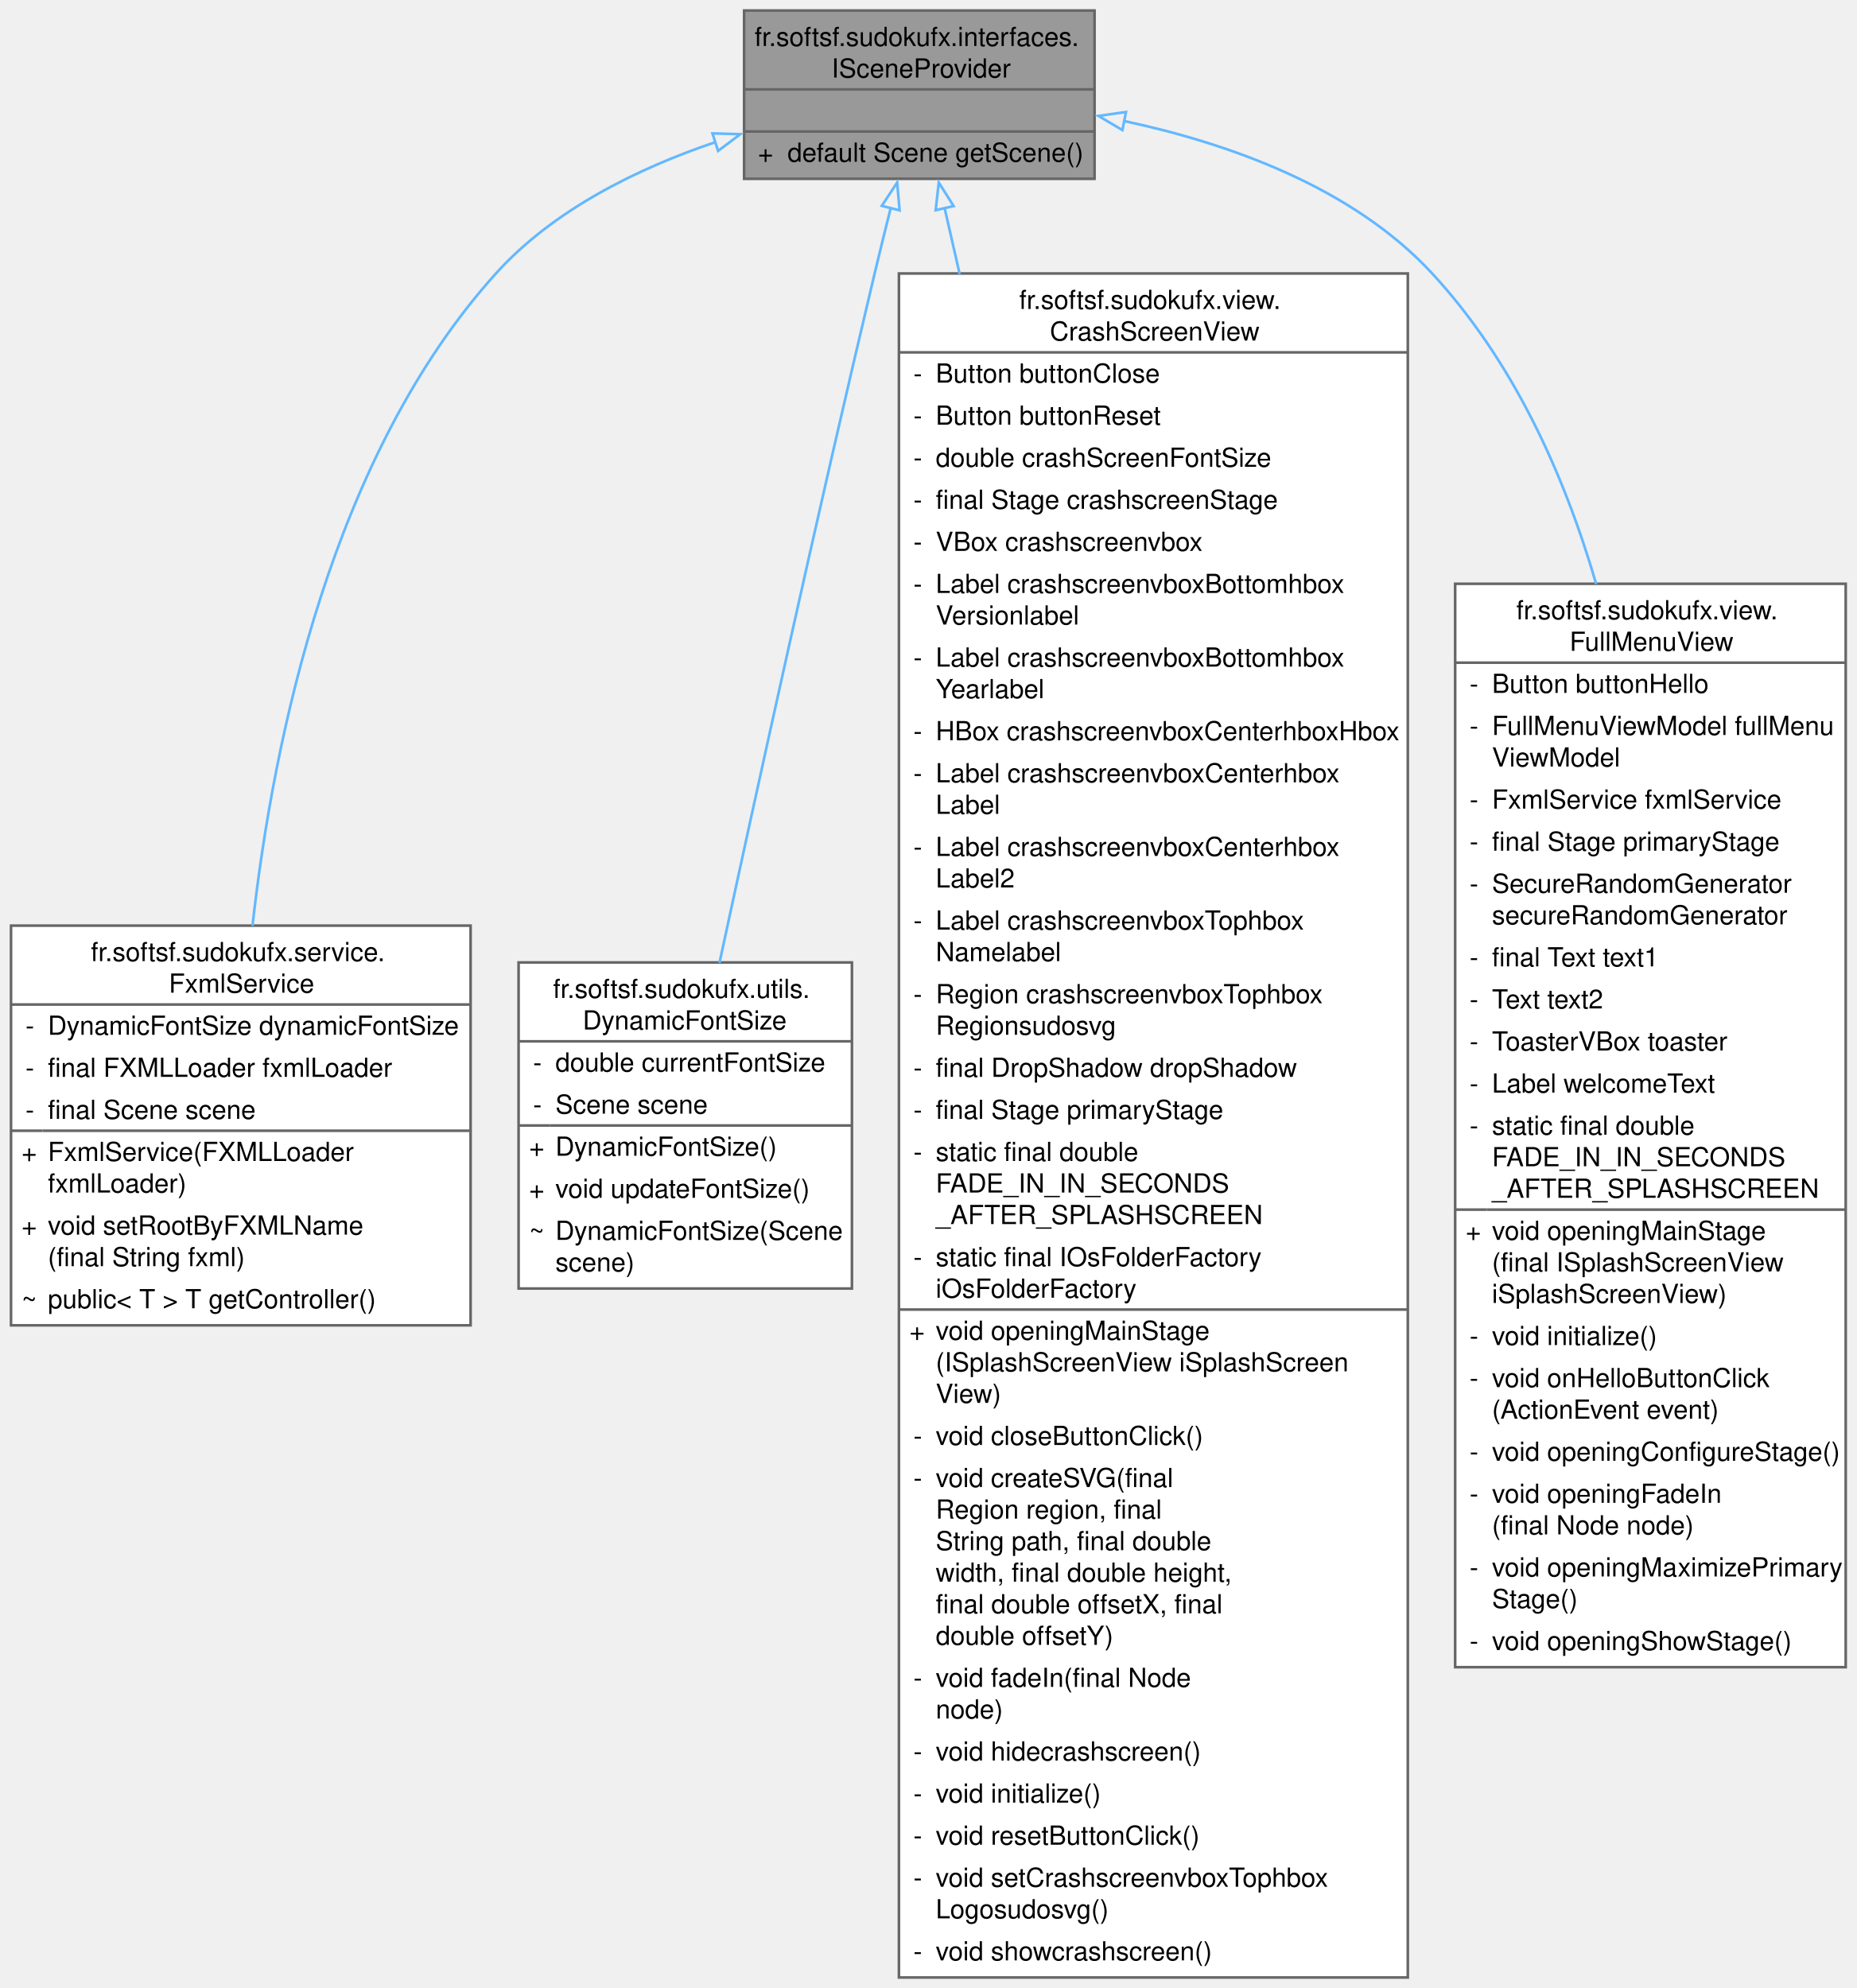
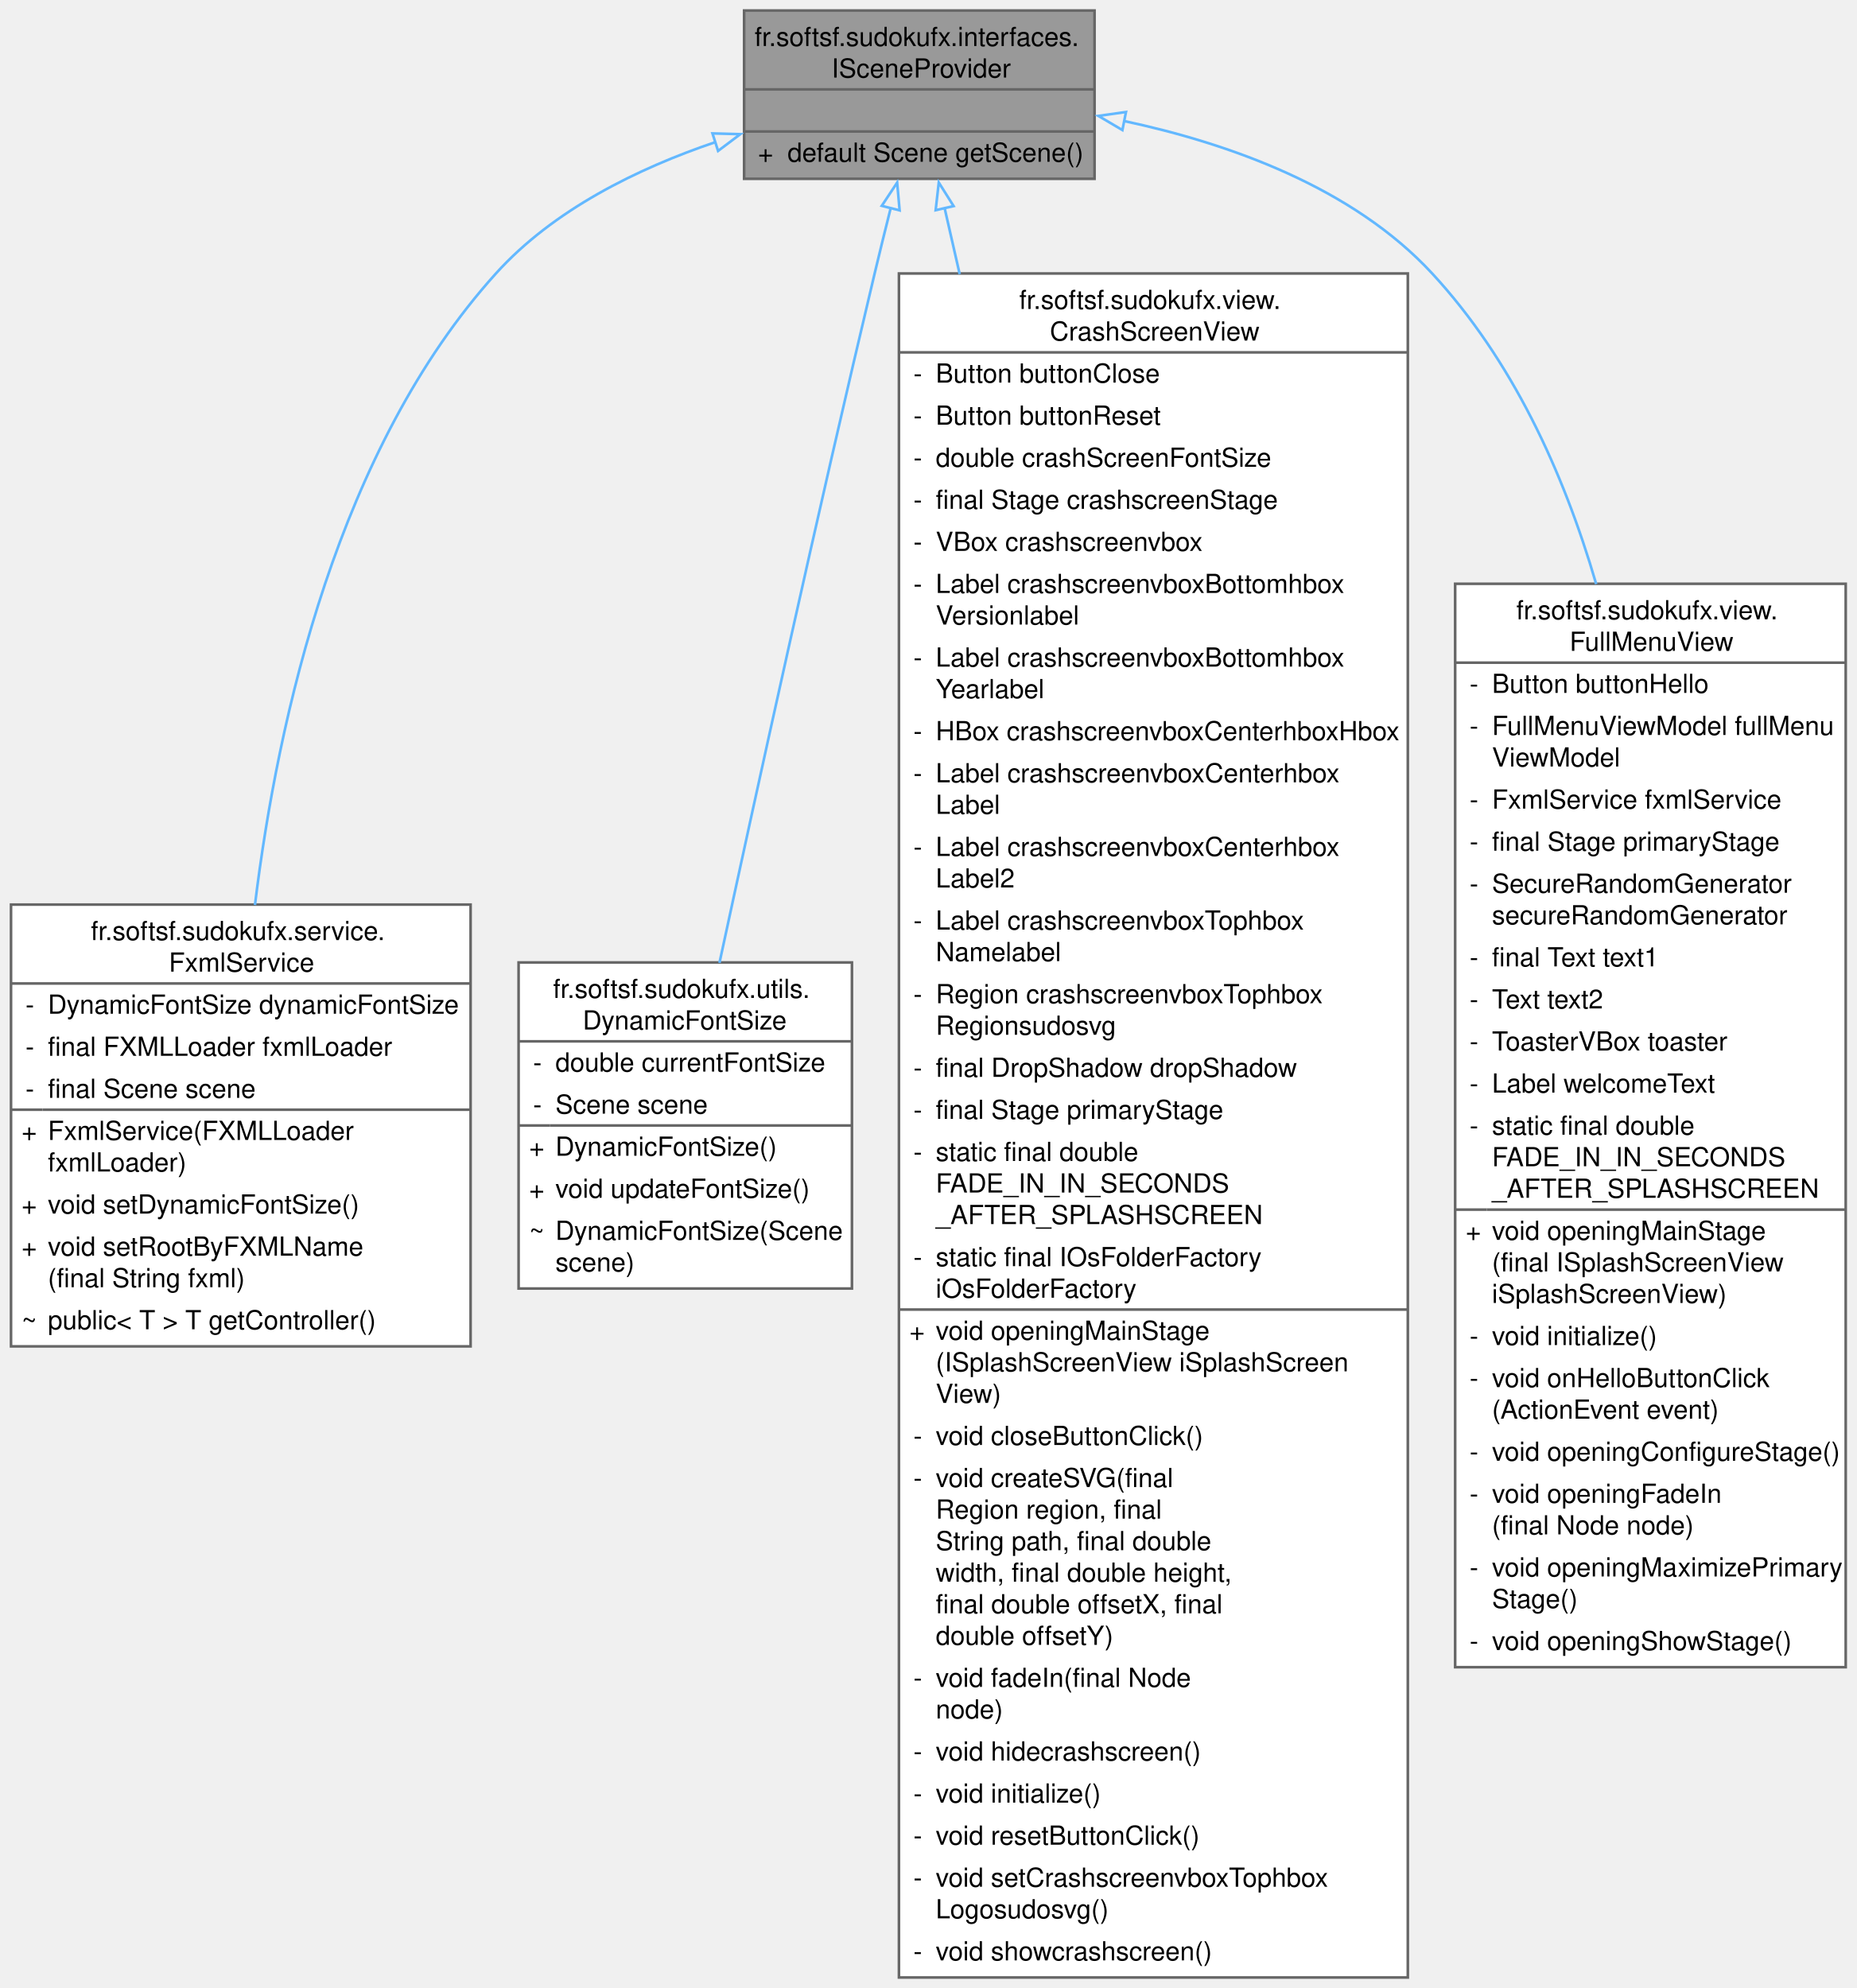
<svg xmlns="http://www.w3.org/2000/svg" xmlns:xlink="http://www.w3.org/1999/xlink" width="706pt" height="756pt" viewBox="0.00 0.00 705.62 756.00">
  <g id="graph0" class="graph" transform="scale(1 1) rotate(0) translate(4 752)">
    <g id="Node000001" class="node">
      <g id="a_Node000001">
        <a xlink:title="Interface ISceneProvider.">
          <polygon fill="#999999" stroke="none" points="412,-748 278.75,-748 278.75,-684 412,-684 412,-748" />
          <text text-anchor="start" x="282.75" y="-734.5" font-family="Helvetica,sans-Serif" font-size="10.00">fr.softsf.sudokufx.interfaces.</text>
          <text text-anchor="start" x="312" y="-722.5" font-family="Helvetica,sans-Serif" font-size="10.00">ISceneProvider</text>
          <text text-anchor="start" x="343.88" y="-706.5" font-family="Helvetica,sans-Serif" font-size="10.00"> </text>
          <text text-anchor="start" x="284" y="-690.5" font-family="Helvetica,sans-Serif" font-size="10.00">+</text>
          <text text-anchor="start" x="295.25" y="-690.5" font-family="Helvetica,sans-Serif" font-size="10.00">default Scene getScene()</text>
          <polygon fill="#666666" stroke="#666666" points="278.75,-718 278.75,-718 412,-718 412,-718 278.75,-718" />
          <polygon fill="#666666" stroke="#666666" points="278.75,-702 278.75,-702 412,-702 412,-702 278.75,-702" />
          <polygon fill="none" stroke="#666666" points="278.75,-684 278.75,-748 412,-748 412,-684 278.75,-684" />
        </a>
      </g>
    </g>
    <g id="Node000002" class="node">
      <g id="a_Node000002">
        <a xlink:href="classfr_1_1softsf_1_1sudokufx_1_1service_1_1_fxml_service.html" target="_top" xlink:title="FxmlService is a Spring service that manages the loading of FXML files and updating the root of the J...">
-           <polygon fill="white" stroke="none" points="174.75,-400 0,-400 0,-248 174.75,-248 174.75,-400" />
-           <text text-anchor="start" x="30.38" y="-386.5" font-family="Helvetica,sans-Serif" font-size="10.00">fr.softsf.sudokufx.service.</text>
-           <text text-anchor="start" x="60" y="-374.5" font-family="Helvetica,sans-Serif" font-size="10.00">FxmlService</text>
-           <text text-anchor="start" x="5.5" y="-358.5" font-family="Helvetica,sans-Serif" font-size="10.00">-</text>
-           <text text-anchor="start" x="14" y="-358.5" font-family="Helvetica,sans-Serif" font-size="10.00">DynamicFontSize dynamicFontSize</text>
-           <text text-anchor="start" x="5.5" y="-342.5" font-family="Helvetica,sans-Serif" font-size="10.00">-</text>
-           <text text-anchor="start" x="14" y="-342.5" font-family="Helvetica,sans-Serif" font-size="10.00">final FXMLLoader fxmlLoader</text>
-           <text text-anchor="start" x="5.5" y="-326.5" font-family="Helvetica,sans-Serif" font-size="10.00">-</text>
-           <text text-anchor="start" x="14" y="-326.5" font-family="Helvetica,sans-Serif" font-size="10.00">final Scene scene</text>
-           <text text-anchor="start" x="4" y="-310.5" font-family="Helvetica,sans-Serif" font-size="10.00">+</text>
-           <text text-anchor="start" x="14" y="-310.5" font-family="Helvetica,sans-Serif" font-size="10.00">FxmlService(FXMLLoader</text>
-           <text text-anchor="start" x="14" y="-298.5" font-family="Helvetica,sans-Serif" font-size="10.00"> fxmlLoader)</text>
-           <text text-anchor="start" x="4" y="-282.5" font-family="Helvetica,sans-Serif" font-size="10.00">+</text>
-           <text text-anchor="start" x="14" y="-282.5" font-family="Helvetica,sans-Serif" font-size="10.00">void setRootByFXMLName</text>
-           <text text-anchor="start" x="14" y="-270.5" font-family="Helvetica,sans-Serif" font-size="10.00">(final String fxml)</text>
-           <text text-anchor="start" x="4" y="-254.5" font-family="Helvetica,sans-Serif" font-size="10.00">~</text>
-           <text text-anchor="start" x="14" y="-254.5" font-family="Helvetica,sans-Serif" font-size="10.00">public&lt; T &gt; T getController()</text>
-           <polygon fill="#666666" stroke="#666666" points="0,-370 0,-370 174.75,-370 174.75,-370 0,-370" />
-           <polygon fill="#666666" stroke="#666666" points="0,-322 0,-322 12,-322 12,-322 0,-322" />
-           <polygon fill="#666666" stroke="#666666" points="12,-322 12,-322 174.75,-322 174.75,-322 12,-322" />
-           <polygon fill="none" stroke="#666666" points="0,-248 0,-400 174.75,-400 174.75,-248 0,-248" />
+           <polygon fill="white" stroke="none" points="174.75,-408 0,-408 0,-240 174.75,-240 174.75,-408" />
+           <text text-anchor="start" x="30.38" y="-394.5" font-family="Helvetica,sans-Serif" font-size="10.00">fr.softsf.sudokufx.service.</text>
+           <text text-anchor="start" x="60" y="-382.5" font-family="Helvetica,sans-Serif" font-size="10.00">FxmlService</text>
+           <text text-anchor="start" x="5.5" y="-366.5" font-family="Helvetica,sans-Serif" font-size="10.00">-</text>
+           <text text-anchor="start" x="14" y="-366.5" font-family="Helvetica,sans-Serif" font-size="10.00">DynamicFontSize dynamicFontSize</text>
+           <text text-anchor="start" x="5.5" y="-350.5" font-family="Helvetica,sans-Serif" font-size="10.00">-</text>
+           <text text-anchor="start" x="14" y="-350.5" font-family="Helvetica,sans-Serif" font-size="10.00">final FXMLLoader fxmlLoader</text>
+           <text text-anchor="start" x="5.5" y="-334.5" font-family="Helvetica,sans-Serif" font-size="10.00">-</text>
+           <text text-anchor="start" x="14" y="-334.5" font-family="Helvetica,sans-Serif" font-size="10.00">final Scene scene</text>
+           <text text-anchor="start" x="4" y="-318.5" font-family="Helvetica,sans-Serif" font-size="10.00">+</text>
+           <text text-anchor="start" x="14" y="-318.5" font-family="Helvetica,sans-Serif" font-size="10.00">FxmlService(FXMLLoader</text>
+           <text text-anchor="start" x="14" y="-306.5" font-family="Helvetica,sans-Serif" font-size="10.00"> fxmlLoader)</text>
+           <text text-anchor="start" x="4" y="-290.5" font-family="Helvetica,sans-Serif" font-size="10.00">+</text>
+           <text text-anchor="start" x="14" y="-290.5" font-family="Helvetica,sans-Serif" font-size="10.00">void setDynamicFontSize()</text>
+           <text text-anchor="start" x="4" y="-274.5" font-family="Helvetica,sans-Serif" font-size="10.00">+</text>
+           <text text-anchor="start" x="14" y="-274.5" font-family="Helvetica,sans-Serif" font-size="10.00">void setRootByFXMLName</text>
+           <text text-anchor="start" x="14" y="-262.5" font-family="Helvetica,sans-Serif" font-size="10.00">(final String fxml)</text>
+           <text text-anchor="start" x="4" y="-246.5" font-family="Helvetica,sans-Serif" font-size="10.00">~</text>
+           <text text-anchor="start" x="14" y="-246.5" font-family="Helvetica,sans-Serif" font-size="10.00">public&lt; T &gt; T getController()</text>
+           <polygon fill="#666666" stroke="#666666" points="0,-378 0,-378 174.75,-378 174.75,-378 0,-378" />
+           <polygon fill="#666666" stroke="#666666" points="0,-330 0,-330 12,-330 12,-330 0,-330" />
+           <polygon fill="#666666" stroke="#666666" points="12,-330 12,-330 174.75,-330 174.75,-330 12,-330" />
+           <polygon fill="none" stroke="#666666" points="0,-240 0,-408 174.75,-408 174.75,-240 0,-240" />
        </a>
      </g>
    </g>
    <g id="edge1_Node000001_Node000002" class="edge">
      <g id="a_edge1_Node000001_Node000002">
        <a xlink:title=" ">
-           <path fill="none" stroke="#63b8ff" d="M267.93,-697.99C238.22,-687.92 206.23,-672.22 184.38,-648 122.21,-579.1 99.84,-471.7 91.81,-399.89" />
+           <path fill="none" stroke="#63b8ff" d="M267.93,-697.99C238.22,-687.92 206.23,-672.22 184.38,-648 124.46,-581.6 101.51,-479.44 92.75,-407.84" />
          <polygon fill="none" stroke="#63b8ff" points="266.72,-701.27 277.31,-700.98 268.85,-694.61 266.72,-701.27" />
        </a>
      </g>
    </g>
    <g id="Node000003" class="node">
      <g id="a_Node000003">
        <a xlink:href="classfr_1_1softsf_1_1sudokufx_1_1utils_1_1_dynamic_font_size.html" target="_top" xlink:title="Manages dynamic font sizing based on the dimensions of a JavaFX Scene.">
          <polygon fill="white" stroke="none" points="319.75,-386 193,-386 193,-262 319.75,-262 319.75,-386" />
          <text text-anchor="start" x="206.12" y="-372.5" font-family="Helvetica,sans-Serif" font-size="10.00">fr.softsf.sudokufx.utils.</text>
          <text text-anchor="start" x="217.38" y="-360.5" font-family="Helvetica,sans-Serif" font-size="10.00">DynamicFontSize</text>
          <text text-anchor="start" x="198.5" y="-344.5" font-family="Helvetica,sans-Serif" font-size="10.00">-</text>
          <text text-anchor="start" x="207" y="-344.5" font-family="Helvetica,sans-Serif" font-size="10.00">double currentFontSize</text>
          <text text-anchor="start" x="198.5" y="-328.5" font-family="Helvetica,sans-Serif" font-size="10.00">-</text>
          <text text-anchor="start" x="207" y="-328.5" font-family="Helvetica,sans-Serif" font-size="10.00">Scene scene</text>
          <text text-anchor="start" x="197" y="-312.5" font-family="Helvetica,sans-Serif" font-size="10.00">+</text>
          <text text-anchor="start" x="207" y="-312.5" font-family="Helvetica,sans-Serif" font-size="10.00">DynamicFontSize()</text>
          <text text-anchor="start" x="197" y="-296.5" font-family="Helvetica,sans-Serif" font-size="10.00">+</text>
          <text text-anchor="start" x="207" y="-296.5" font-family="Helvetica,sans-Serif" font-size="10.00">void updateFontSize()</text>
          <text text-anchor="start" x="197" y="-280.5" font-family="Helvetica,sans-Serif" font-size="10.00">~</text>
          <text text-anchor="start" x="207" y="-280.5" font-family="Helvetica,sans-Serif" font-size="10.00">DynamicFontSize(Scene</text>
          <text text-anchor="start" x="207" y="-268.5" font-family="Helvetica,sans-Serif" font-size="10.00"> scene)</text>
          <polygon fill="#666666" stroke="#666666" points="193,-356 193,-356 319.75,-356 319.75,-356 193,-356" />
          <polygon fill="#666666" stroke="#666666" points="193,-324 193,-324 205,-324 205,-324 193,-324" />
          <polygon fill="#666666" stroke="#666666" points="205,-324 205,-324 319.75,-324 319.75,-324 205,-324" />
          <polygon fill="none" stroke="#666666" points="193,-262 193,-386 319.75,-386 319.75,-262 193,-262" />
        </a>
      </g>
    </g>
    <g id="edge2_Node000001_Node000003" class="edge">
      <g id="a_edge2_Node000001_Node000003">
        <a xlink:title=" ">
          <path fill="none" stroke="#63b8ff" d="M334.53,-673.03C332.44,-664.74 330.31,-656.11 328.38,-648 306.67,-556.9 283.41,-450.86 269.38,-385.84" />
          <polygon fill="none" stroke="#63b8ff" points="331.09,-673.72 336.94,-682.56 337.88,-672 331.09,-673.72" />
        </a>
      </g>
    </g>
    <g id="Node000004" class="node">
      <g id="a_Node000004">
        <a xlink:href="classfr_1_1softsf_1_1sudokufx_1_1view_1_1_crash_screen_view.html" target="_top" xlink:title="View class for the crash screen without business logic.">
          <polygon fill="white" stroke="none" points="531.12,-648 337.62,-648 337.62,0 531.12,0 531.12,-648" />
          <text text-anchor="start" x="383.38" y="-634.5" font-family="Helvetica,sans-Serif" font-size="10.00">fr.softsf.sudokufx.view.</text>
          <text text-anchor="start" x="395" y="-622.5" font-family="Helvetica,sans-Serif" font-size="10.00">CrashScreenView</text>
          <text text-anchor="start" x="343.12" y="-606.5" font-family="Helvetica,sans-Serif" font-size="10.00">-</text>
          <text text-anchor="start" x="351.62" y="-606.5" font-family="Helvetica,sans-Serif" font-size="10.00">Button buttonClose</text>
          <text text-anchor="start" x="343.12" y="-590.5" font-family="Helvetica,sans-Serif" font-size="10.00">-</text>
          <text text-anchor="start" x="351.62" y="-590.5" font-family="Helvetica,sans-Serif" font-size="10.00">Button buttonReset</text>
          <text text-anchor="start" x="343.12" y="-574.5" font-family="Helvetica,sans-Serif" font-size="10.00">-</text>
          <text text-anchor="start" x="351.62" y="-574.5" font-family="Helvetica,sans-Serif" font-size="10.00">double crashScreenFontSize</text>
          <text text-anchor="start" x="343.12" y="-558.5" font-family="Helvetica,sans-Serif" font-size="10.00">-</text>
          <text text-anchor="start" x="351.62" y="-558.5" font-family="Helvetica,sans-Serif" font-size="10.00">final Stage crashscreenStage</text>
          <text text-anchor="start" x="343.12" y="-542.5" font-family="Helvetica,sans-Serif" font-size="10.00">-</text>
          <text text-anchor="start" x="351.62" y="-542.5" font-family="Helvetica,sans-Serif" font-size="10.00">VBox crashscreenvbox</text>
          <text text-anchor="start" x="343.12" y="-526.5" font-family="Helvetica,sans-Serif" font-size="10.00">-</text>
          <text text-anchor="start" x="351.62" y="-526.5" font-family="Helvetica,sans-Serif" font-size="10.00">Label crashscreenvboxBottomhbox</text>
          <text text-anchor="start" x="351.62" y="-514.5" font-family="Helvetica,sans-Serif" font-size="10.00">Versionlabel</text>
          <text text-anchor="start" x="343.12" y="-498.5" font-family="Helvetica,sans-Serif" font-size="10.00">-</text>
          <text text-anchor="start" x="351.62" y="-498.5" font-family="Helvetica,sans-Serif" font-size="10.00">Label crashscreenvboxBottomhbox</text>
          <text text-anchor="start" x="351.62" y="-486.5" font-family="Helvetica,sans-Serif" font-size="10.00">Yearlabel</text>
          <text text-anchor="start" x="343.12" y="-470.5" font-family="Helvetica,sans-Serif" font-size="10.00">-</text>
          <text text-anchor="start" x="351.62" y="-470.5" font-family="Helvetica,sans-Serif" font-size="10.00">HBox crashscreenvboxCenterhboxHbox</text>
          <text text-anchor="start" x="343.12" y="-454.5" font-family="Helvetica,sans-Serif" font-size="10.00">-</text>
          <text text-anchor="start" x="351.62" y="-454.5" font-family="Helvetica,sans-Serif" font-size="10.00">Label crashscreenvboxCenterhbox</text>
          <text text-anchor="start" x="351.62" y="-442.5" font-family="Helvetica,sans-Serif" font-size="10.00">Label</text>
          <text text-anchor="start" x="343.12" y="-426.5" font-family="Helvetica,sans-Serif" font-size="10.00">-</text>
          <text text-anchor="start" x="351.62" y="-426.5" font-family="Helvetica,sans-Serif" font-size="10.00">Label crashscreenvboxCenterhbox</text>
          <text text-anchor="start" x="351.62" y="-414.5" font-family="Helvetica,sans-Serif" font-size="10.00">Label2</text>
          <text text-anchor="start" x="343.12" y="-398.5" font-family="Helvetica,sans-Serif" font-size="10.00">-</text>
          <text text-anchor="start" x="351.62" y="-398.5" font-family="Helvetica,sans-Serif" font-size="10.00">Label crashscreenvboxTophbox</text>
          <text text-anchor="start" x="351.62" y="-386.5" font-family="Helvetica,sans-Serif" font-size="10.00">Namelabel</text>
          <text text-anchor="start" x="343.12" y="-370.5" font-family="Helvetica,sans-Serif" font-size="10.00">-</text>
          <text text-anchor="start" x="351.62" y="-370.5" font-family="Helvetica,sans-Serif" font-size="10.00">Region crashscreenvboxTophbox</text>
          <text text-anchor="start" x="351.62" y="-358.5" font-family="Helvetica,sans-Serif" font-size="10.00">Regionsudosvg</text>
          <text text-anchor="start" x="343.12" y="-342.5" font-family="Helvetica,sans-Serif" font-size="10.00">-</text>
          <text text-anchor="start" x="351.62" y="-342.5" font-family="Helvetica,sans-Serif" font-size="10.00">final DropShadow dropShadow</text>
          <text text-anchor="start" x="343.12" y="-326.5" font-family="Helvetica,sans-Serif" font-size="10.00">-</text>
          <text text-anchor="start" x="351.62" y="-326.5" font-family="Helvetica,sans-Serif" font-size="10.00">final Stage primaryStage</text>
          <text text-anchor="start" x="343.12" y="-310.5" font-family="Helvetica,sans-Serif" font-size="10.00">-</text>
          <text text-anchor="start" x="351.62" y="-310.5" font-family="Helvetica,sans-Serif" font-size="10.00">static final double</text>
          <text text-anchor="start" x="351.62" y="-298.5" font-family="Helvetica,sans-Serif" font-size="10.00"> FADE_IN_IN_SECONDS</text>
          <text text-anchor="start" x="351.62" y="-286.5" font-family="Helvetica,sans-Serif" font-size="10.00">_AFTER_SPLASHSCREEN</text>
          <text text-anchor="start" x="343.12" y="-270.5" font-family="Helvetica,sans-Serif" font-size="10.00">-</text>
          <text text-anchor="start" x="351.62" y="-270.5" font-family="Helvetica,sans-Serif" font-size="10.00">static final IOsFolderFactory</text>
          <text text-anchor="start" x="351.62" y="-258.5" font-family="Helvetica,sans-Serif" font-size="10.00"> iOsFolderFactory</text>
          <text text-anchor="start" x="341.62" y="-242.5" font-family="Helvetica,sans-Serif" font-size="10.00">+</text>
          <text text-anchor="start" x="351.62" y="-242.5" font-family="Helvetica,sans-Serif" font-size="10.00">void openingMainStage</text>
          <text text-anchor="start" x="351.62" y="-230.5" font-family="Helvetica,sans-Serif" font-size="10.00">(ISplashScreenView iSplashScreen</text>
          <text text-anchor="start" x="351.62" y="-218.5" font-family="Helvetica,sans-Serif" font-size="10.00">View)</text>
          <text text-anchor="start" x="343.12" y="-202.5" font-family="Helvetica,sans-Serif" font-size="10.00">-</text>
          <text text-anchor="start" x="351.62" y="-202.5" font-family="Helvetica,sans-Serif" font-size="10.00">void closeButtonClick()</text>
          <text text-anchor="start" x="343.12" y="-186.5" font-family="Helvetica,sans-Serif" font-size="10.00">-</text>
          <text text-anchor="start" x="351.62" y="-186.5" font-family="Helvetica,sans-Serif" font-size="10.00">void createSVG(final</text>
          <text text-anchor="start" x="351.62" y="-174.5" font-family="Helvetica,sans-Serif" font-size="10.00"> Region region, final</text>
          <text text-anchor="start" x="351.62" y="-162.5" font-family="Helvetica,sans-Serif" font-size="10.00"> String path, final double</text>
          <text text-anchor="start" x="351.62" y="-150.5" font-family="Helvetica,sans-Serif" font-size="10.00"> width, final double height,</text>
          <text text-anchor="start" x="351.62" y="-138.5" font-family="Helvetica,sans-Serif" font-size="10.00"> final double offsetX, final</text>
          <text text-anchor="start" x="351.62" y="-126.5" font-family="Helvetica,sans-Serif" font-size="10.00"> double offsetY)</text>
          <text text-anchor="start" x="343.12" y="-110.5" font-family="Helvetica,sans-Serif" font-size="10.00">-</text>
          <text text-anchor="start" x="351.62" y="-110.5" font-family="Helvetica,sans-Serif" font-size="10.00">void fadeIn(final Node</text>
          <text text-anchor="start" x="351.62" y="-98.5" font-family="Helvetica,sans-Serif" font-size="10.00"> node)</text>
          <text text-anchor="start" x="343.12" y="-82.5" font-family="Helvetica,sans-Serif" font-size="10.00">-</text>
          <text text-anchor="start" x="351.62" y="-82.5" font-family="Helvetica,sans-Serif" font-size="10.00">void hidecrashscreen()</text>
          <text text-anchor="start" x="343.12" y="-66.5" font-family="Helvetica,sans-Serif" font-size="10.00">-</text>
          <text text-anchor="start" x="351.62" y="-66.5" font-family="Helvetica,sans-Serif" font-size="10.00">void initialize()</text>
          <text text-anchor="start" x="343.12" y="-50.5" font-family="Helvetica,sans-Serif" font-size="10.00">-</text>
          <text text-anchor="start" x="351.62" y="-50.5" font-family="Helvetica,sans-Serif" font-size="10.00">void resetButtonClick()</text>
          <text text-anchor="start" x="343.12" y="-34.5" font-family="Helvetica,sans-Serif" font-size="10.00">-</text>
          <text text-anchor="start" x="351.62" y="-34.5" font-family="Helvetica,sans-Serif" font-size="10.00">void setCrashscreenvboxTophbox</text>
          <text text-anchor="start" x="351.62" y="-22.5" font-family="Helvetica,sans-Serif" font-size="10.00">Logosudosvg()</text>
          <text text-anchor="start" x="343.12" y="-6.5" font-family="Helvetica,sans-Serif" font-size="10.00">-</text>
          <text text-anchor="start" x="351.62" y="-6.5" font-family="Helvetica,sans-Serif" font-size="10.00">void showcrashscreen()</text>
          <polygon fill="#666666" stroke="#666666" points="337.62,-618 337.62,-618 531.12,-618 531.12,-618 337.62,-618" />
          <polygon fill="#666666" stroke="#666666" points="337.62,-254 337.62,-254 349.62,-254 349.62,-254 337.62,-254" />
          <polygon fill="#666666" stroke="#666666" points="349.62,-254 349.62,-254 531.12,-254 531.12,-254 349.62,-254" />
          <polygon fill="none" stroke="#666666" points="337.62,0 337.62,-648 531.12,-648 531.12,0 337.62,0" />
        </a>
      </g>
    </g>
    <g id="edge3_Node000001_Node000004" class="edge">
      <g id="a_edge3_Node000001_Node000004">
        <a xlink:title=" ">
          <path fill="none" stroke="#63b8ff" d="M354.93,-673.12C356.68,-665.45 358.62,-656.94 360.72,-647.75" />
          <polygon fill="none" stroke="#63b8ff" points="351.58,-672.07 352.77,-682.6 358.41,-673.63 351.58,-672.07" />
        </a>
      </g>
    </g>
    <g id="Node000005" class="node">
      <g id="a_Node000005">
        <a xlink:href="classfr_1_1softsf_1_1sudokufx_1_1view_1_1_full_menu_view.html" target="_top" xlink:title="View class for the full menu screen of the Sudoku application.">
          <polygon fill="white" stroke="none" points="697.62,-530 549.12,-530 549.12,-118 697.62,-118 697.62,-530" />
          <text text-anchor="start" x="572.38" y="-516.5" font-family="Helvetica,sans-Serif" font-size="10.00">fr.softsf.sudokufx.view.</text>
          <text text-anchor="start" x="592.62" y="-504.5" font-family="Helvetica,sans-Serif" font-size="10.00">FullMenuView</text>
          <text text-anchor="start" x="554.62" y="-488.5" font-family="Helvetica,sans-Serif" font-size="10.00">-</text>
          <text text-anchor="start" x="563.12" y="-488.5" font-family="Helvetica,sans-Serif" font-size="10.00">Button buttonHello</text>
          <text text-anchor="start" x="554.62" y="-472.5" font-family="Helvetica,sans-Serif" font-size="10.00">-</text>
          <text text-anchor="start" x="563.12" y="-472.5" font-family="Helvetica,sans-Serif" font-size="10.00">FullMenuViewModel fullMenu</text>
          <text text-anchor="start" x="563.12" y="-460.5" font-family="Helvetica,sans-Serif" font-size="10.00">ViewModel</text>
          <text text-anchor="start" x="554.62" y="-444.5" font-family="Helvetica,sans-Serif" font-size="10.00">-</text>
          <text text-anchor="start" x="563.12" y="-444.5" font-family="Helvetica,sans-Serif" font-size="10.00">FxmlService fxmlService</text>
          <text text-anchor="start" x="554.62" y="-428.5" font-family="Helvetica,sans-Serif" font-size="10.00">-</text>
          <text text-anchor="start" x="563.12" y="-428.5" font-family="Helvetica,sans-Serif" font-size="10.00">final Stage primaryStage</text>
          <text text-anchor="start" x="554.62" y="-412.5" font-family="Helvetica,sans-Serif" font-size="10.00">-</text>
          <text text-anchor="start" x="563.12" y="-412.5" font-family="Helvetica,sans-Serif" font-size="10.00">SecureRandomGenerator</text>
          <text text-anchor="start" x="563.12" y="-400.5" font-family="Helvetica,sans-Serif" font-size="10.00"> secureRandomGenerator</text>
          <text text-anchor="start" x="554.62" y="-384.5" font-family="Helvetica,sans-Serif" font-size="10.00">-</text>
          <text text-anchor="start" x="563.12" y="-384.5" font-family="Helvetica,sans-Serif" font-size="10.00">final Text text1</text>
          <text text-anchor="start" x="554.62" y="-368.5" font-family="Helvetica,sans-Serif" font-size="10.00">-</text>
          <text text-anchor="start" x="563.12" y="-368.5" font-family="Helvetica,sans-Serif" font-size="10.00">Text text2</text>
          <text text-anchor="start" x="554.62" y="-352.5" font-family="Helvetica,sans-Serif" font-size="10.00">-</text>
          <text text-anchor="start" x="563.12" y="-352.5" font-family="Helvetica,sans-Serif" font-size="10.00">ToasterVBox toaster</text>
          <text text-anchor="start" x="554.62" y="-336.5" font-family="Helvetica,sans-Serif" font-size="10.00">-</text>
          <text text-anchor="start" x="563.12" y="-336.5" font-family="Helvetica,sans-Serif" font-size="10.00">Label welcomeText</text>
          <text text-anchor="start" x="554.62" y="-320.5" font-family="Helvetica,sans-Serif" font-size="10.00">-</text>
          <text text-anchor="start" x="563.12" y="-320.5" font-family="Helvetica,sans-Serif" font-size="10.00">static final double</text>
          <text text-anchor="start" x="563.12" y="-308.5" font-family="Helvetica,sans-Serif" font-size="10.00"> FADE_IN_IN_SECONDS</text>
          <text text-anchor="start" x="563.12" y="-296.5" font-family="Helvetica,sans-Serif" font-size="10.00">_AFTER_SPLASHSCREEN</text>
          <text text-anchor="start" x="553.12" y="-280.5" font-family="Helvetica,sans-Serif" font-size="10.00">+</text>
          <text text-anchor="start" x="563.12" y="-280.5" font-family="Helvetica,sans-Serif" font-size="10.00">void openingMainStage</text>
          <text text-anchor="start" x="563.12" y="-268.5" font-family="Helvetica,sans-Serif" font-size="10.00">(final ISplashScreenView</text>
          <text text-anchor="start" x="563.12" y="-256.5" font-family="Helvetica,sans-Serif" font-size="10.00"> iSplashScreenView)</text>
          <text text-anchor="start" x="554.62" y="-240.5" font-family="Helvetica,sans-Serif" font-size="10.00">-</text>
          <text text-anchor="start" x="563.12" y="-240.5" font-family="Helvetica,sans-Serif" font-size="10.00">void initialize()</text>
          <text text-anchor="start" x="554.62" y="-224.5" font-family="Helvetica,sans-Serif" font-size="10.00">-</text>
          <text text-anchor="start" x="563.12" y="-224.5" font-family="Helvetica,sans-Serif" font-size="10.00">void onHelloButtonClick</text>
          <text text-anchor="start" x="563.12" y="-212.5" font-family="Helvetica,sans-Serif" font-size="10.00">(ActionEvent event)</text>
          <text text-anchor="start" x="554.62" y="-196.5" font-family="Helvetica,sans-Serif" font-size="10.00">-</text>
          <text text-anchor="start" x="563.12" y="-196.5" font-family="Helvetica,sans-Serif" font-size="10.00">void openingConfigureStage()</text>
          <text text-anchor="start" x="554.62" y="-180.5" font-family="Helvetica,sans-Serif" font-size="10.00">-</text>
          <text text-anchor="start" x="563.12" y="-180.5" font-family="Helvetica,sans-Serif" font-size="10.00">void openingFadeIn</text>
          <text text-anchor="start" x="563.12" y="-168.5" font-family="Helvetica,sans-Serif" font-size="10.00">(final Node node)</text>
          <text text-anchor="start" x="554.62" y="-152.5" font-family="Helvetica,sans-Serif" font-size="10.00">-</text>
          <text text-anchor="start" x="563.12" y="-152.5" font-family="Helvetica,sans-Serif" font-size="10.00">void openingMaximizePrimary</text>
          <text text-anchor="start" x="563.12" y="-140.5" font-family="Helvetica,sans-Serif" font-size="10.00">Stage()</text>
          <text text-anchor="start" x="554.62" y="-124.5" font-family="Helvetica,sans-Serif" font-size="10.00">-</text>
          <text text-anchor="start" x="563.12" y="-124.5" font-family="Helvetica,sans-Serif" font-size="10.00">void openingShowStage()</text>
          <polygon fill="#666666" stroke="#666666" points="549.12,-500 549.12,-500 697.62,-500 697.62,-500 549.12,-500" />
          <polygon fill="#666666" stroke="#666666" points="549.12,-292 549.12,-292 561.12,-292 561.12,-292 549.12,-292" />
          <polygon fill="#666666" stroke="#666666" points="561.12,-292 561.12,-292 697.62,-292 697.62,-292 561.12,-292" />
          <polygon fill="none" stroke="#666666" points="549.12,-118 549.12,-530 697.62,-530 697.62,-118 549.12,-118" />
        </a>
      </g>
    </g>
    <g id="edge4_Node000001_Node000005" class="edge">
      <g id="a_edge4_Node000001_Node000005">
        <a xlink:title=" ">
          <path fill="none" stroke="#63b8ff" d="M423.12,-706C463.33,-697.43 510.18,-680.69 540.38,-648 570.62,-615.25 590.18,-572.98 602.75,-529.88" />
          <polygon fill="none" stroke="#63b8ff" points="422.59,-702.54 413.46,-707.92 423.95,-709.41 422.59,-702.54" />
        </a>
      </g>
    </g>
  </g>
</svg>
